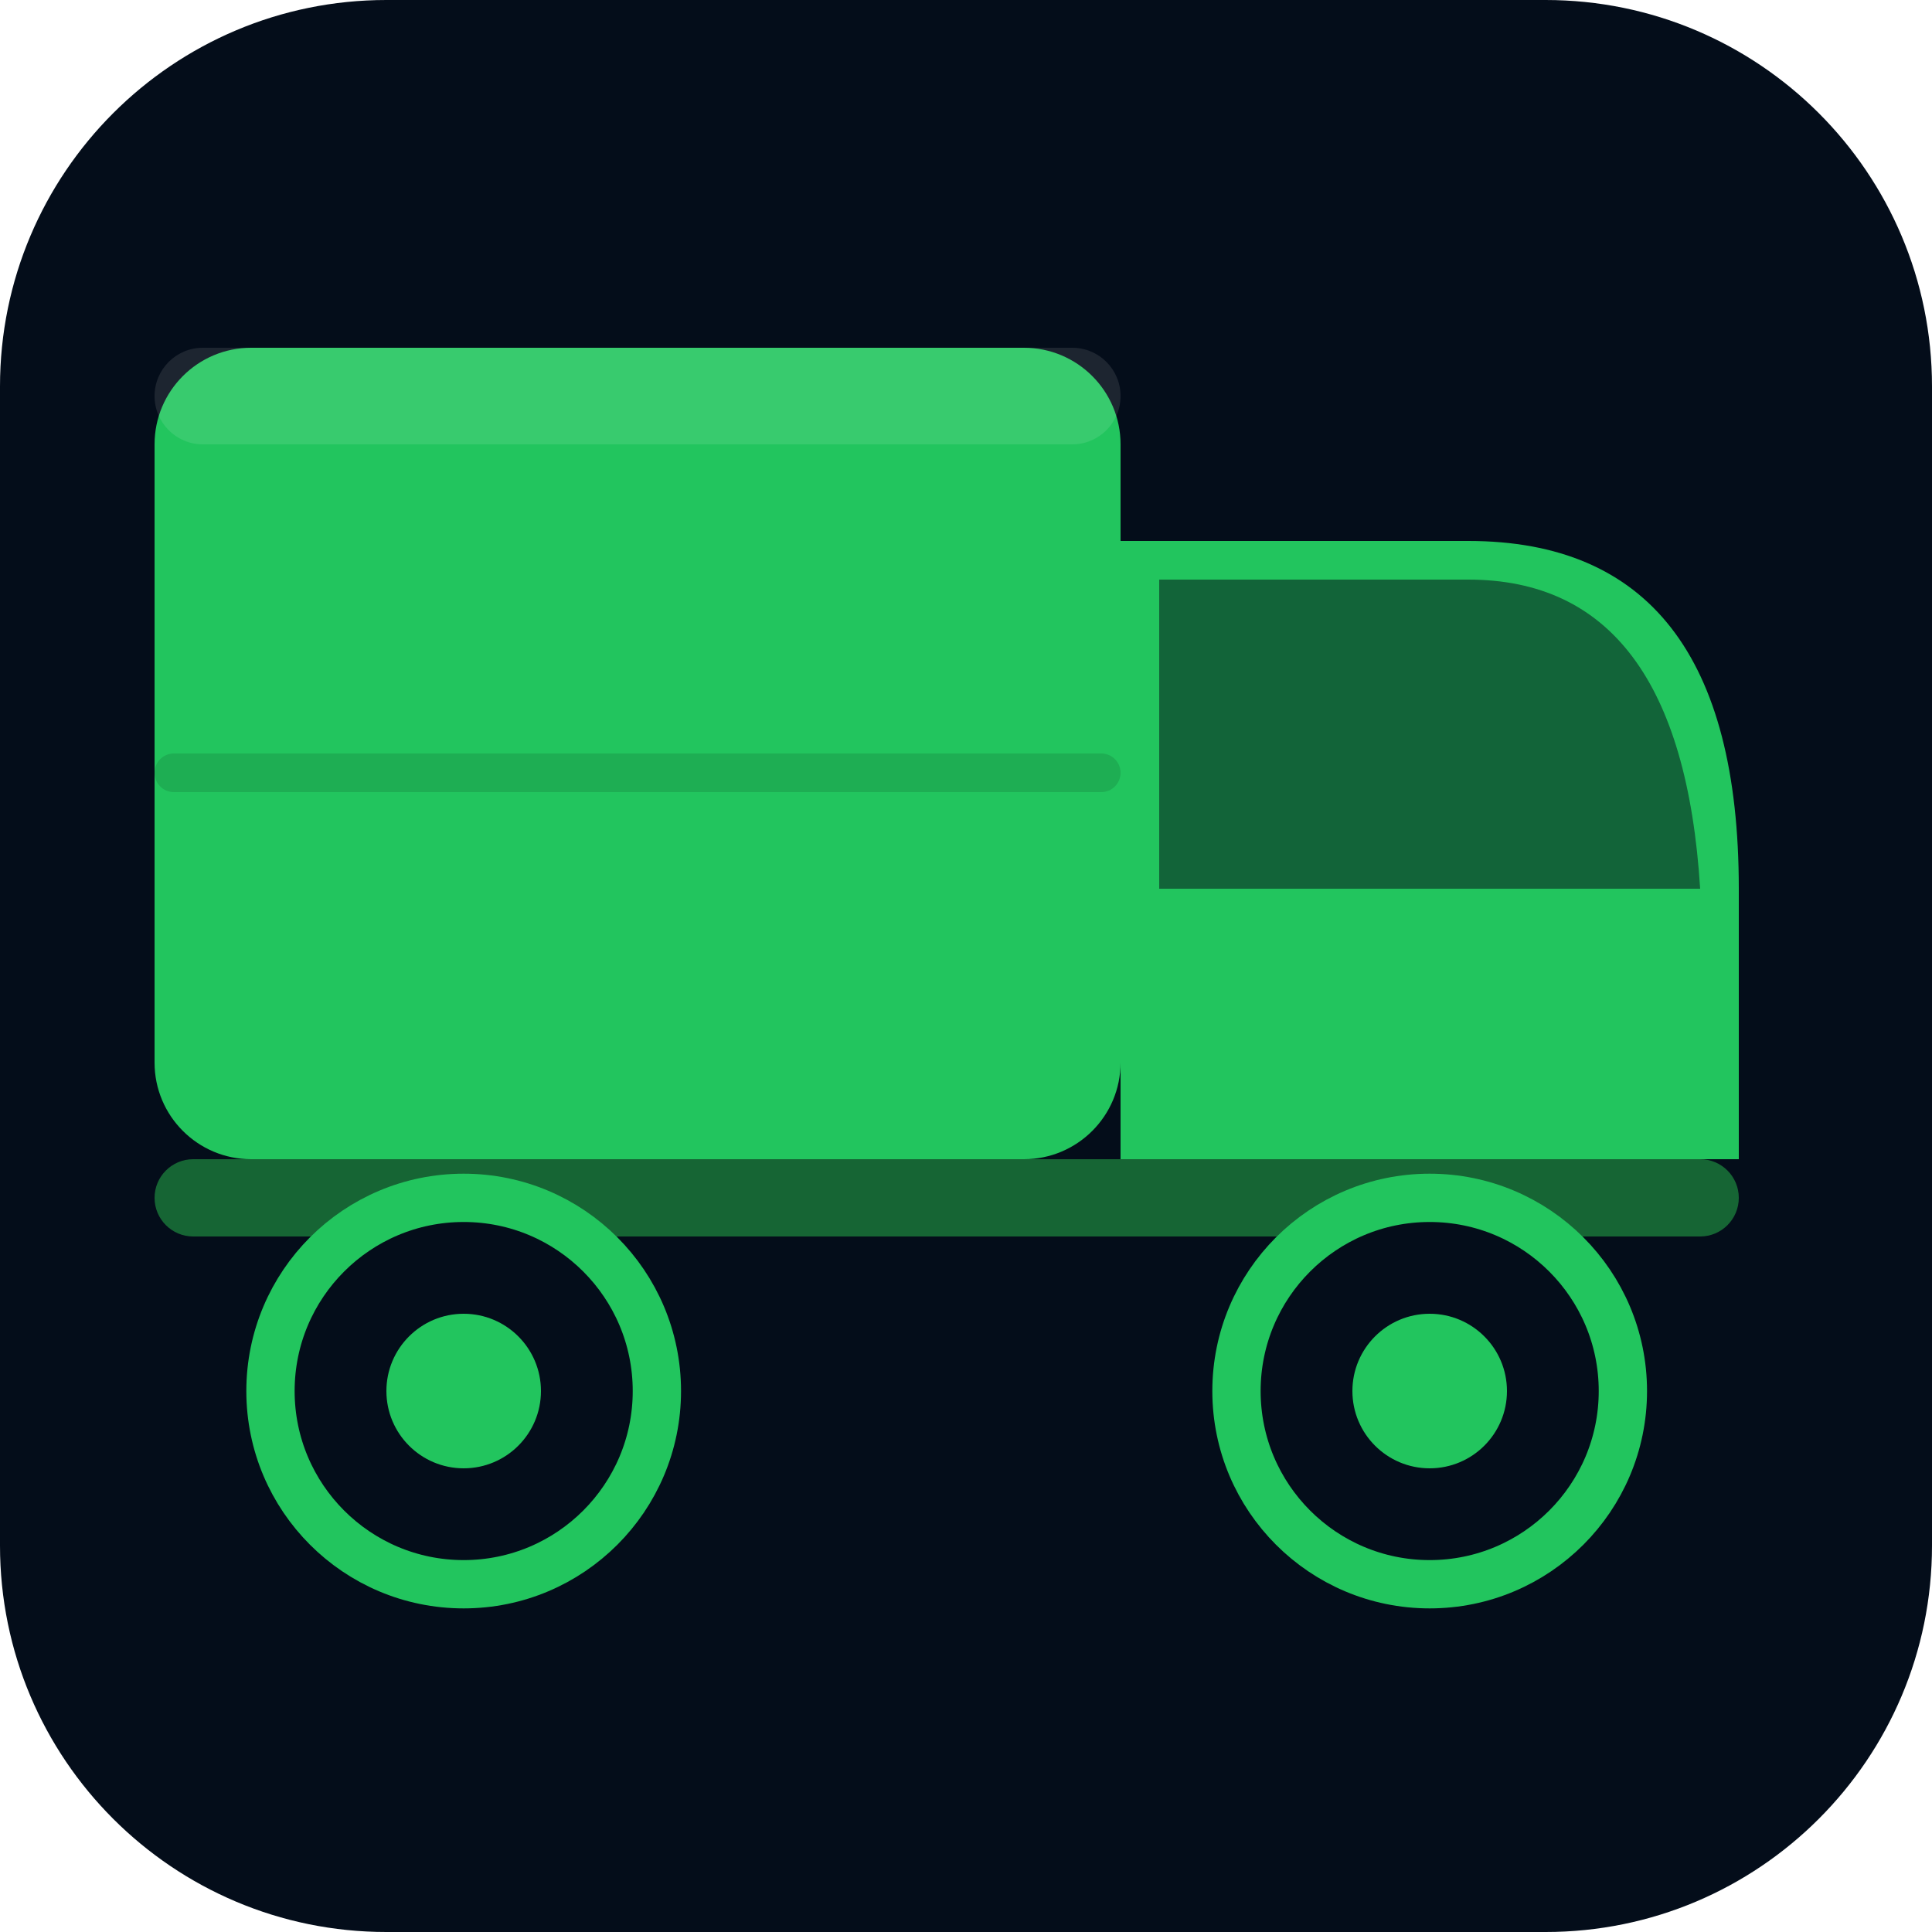
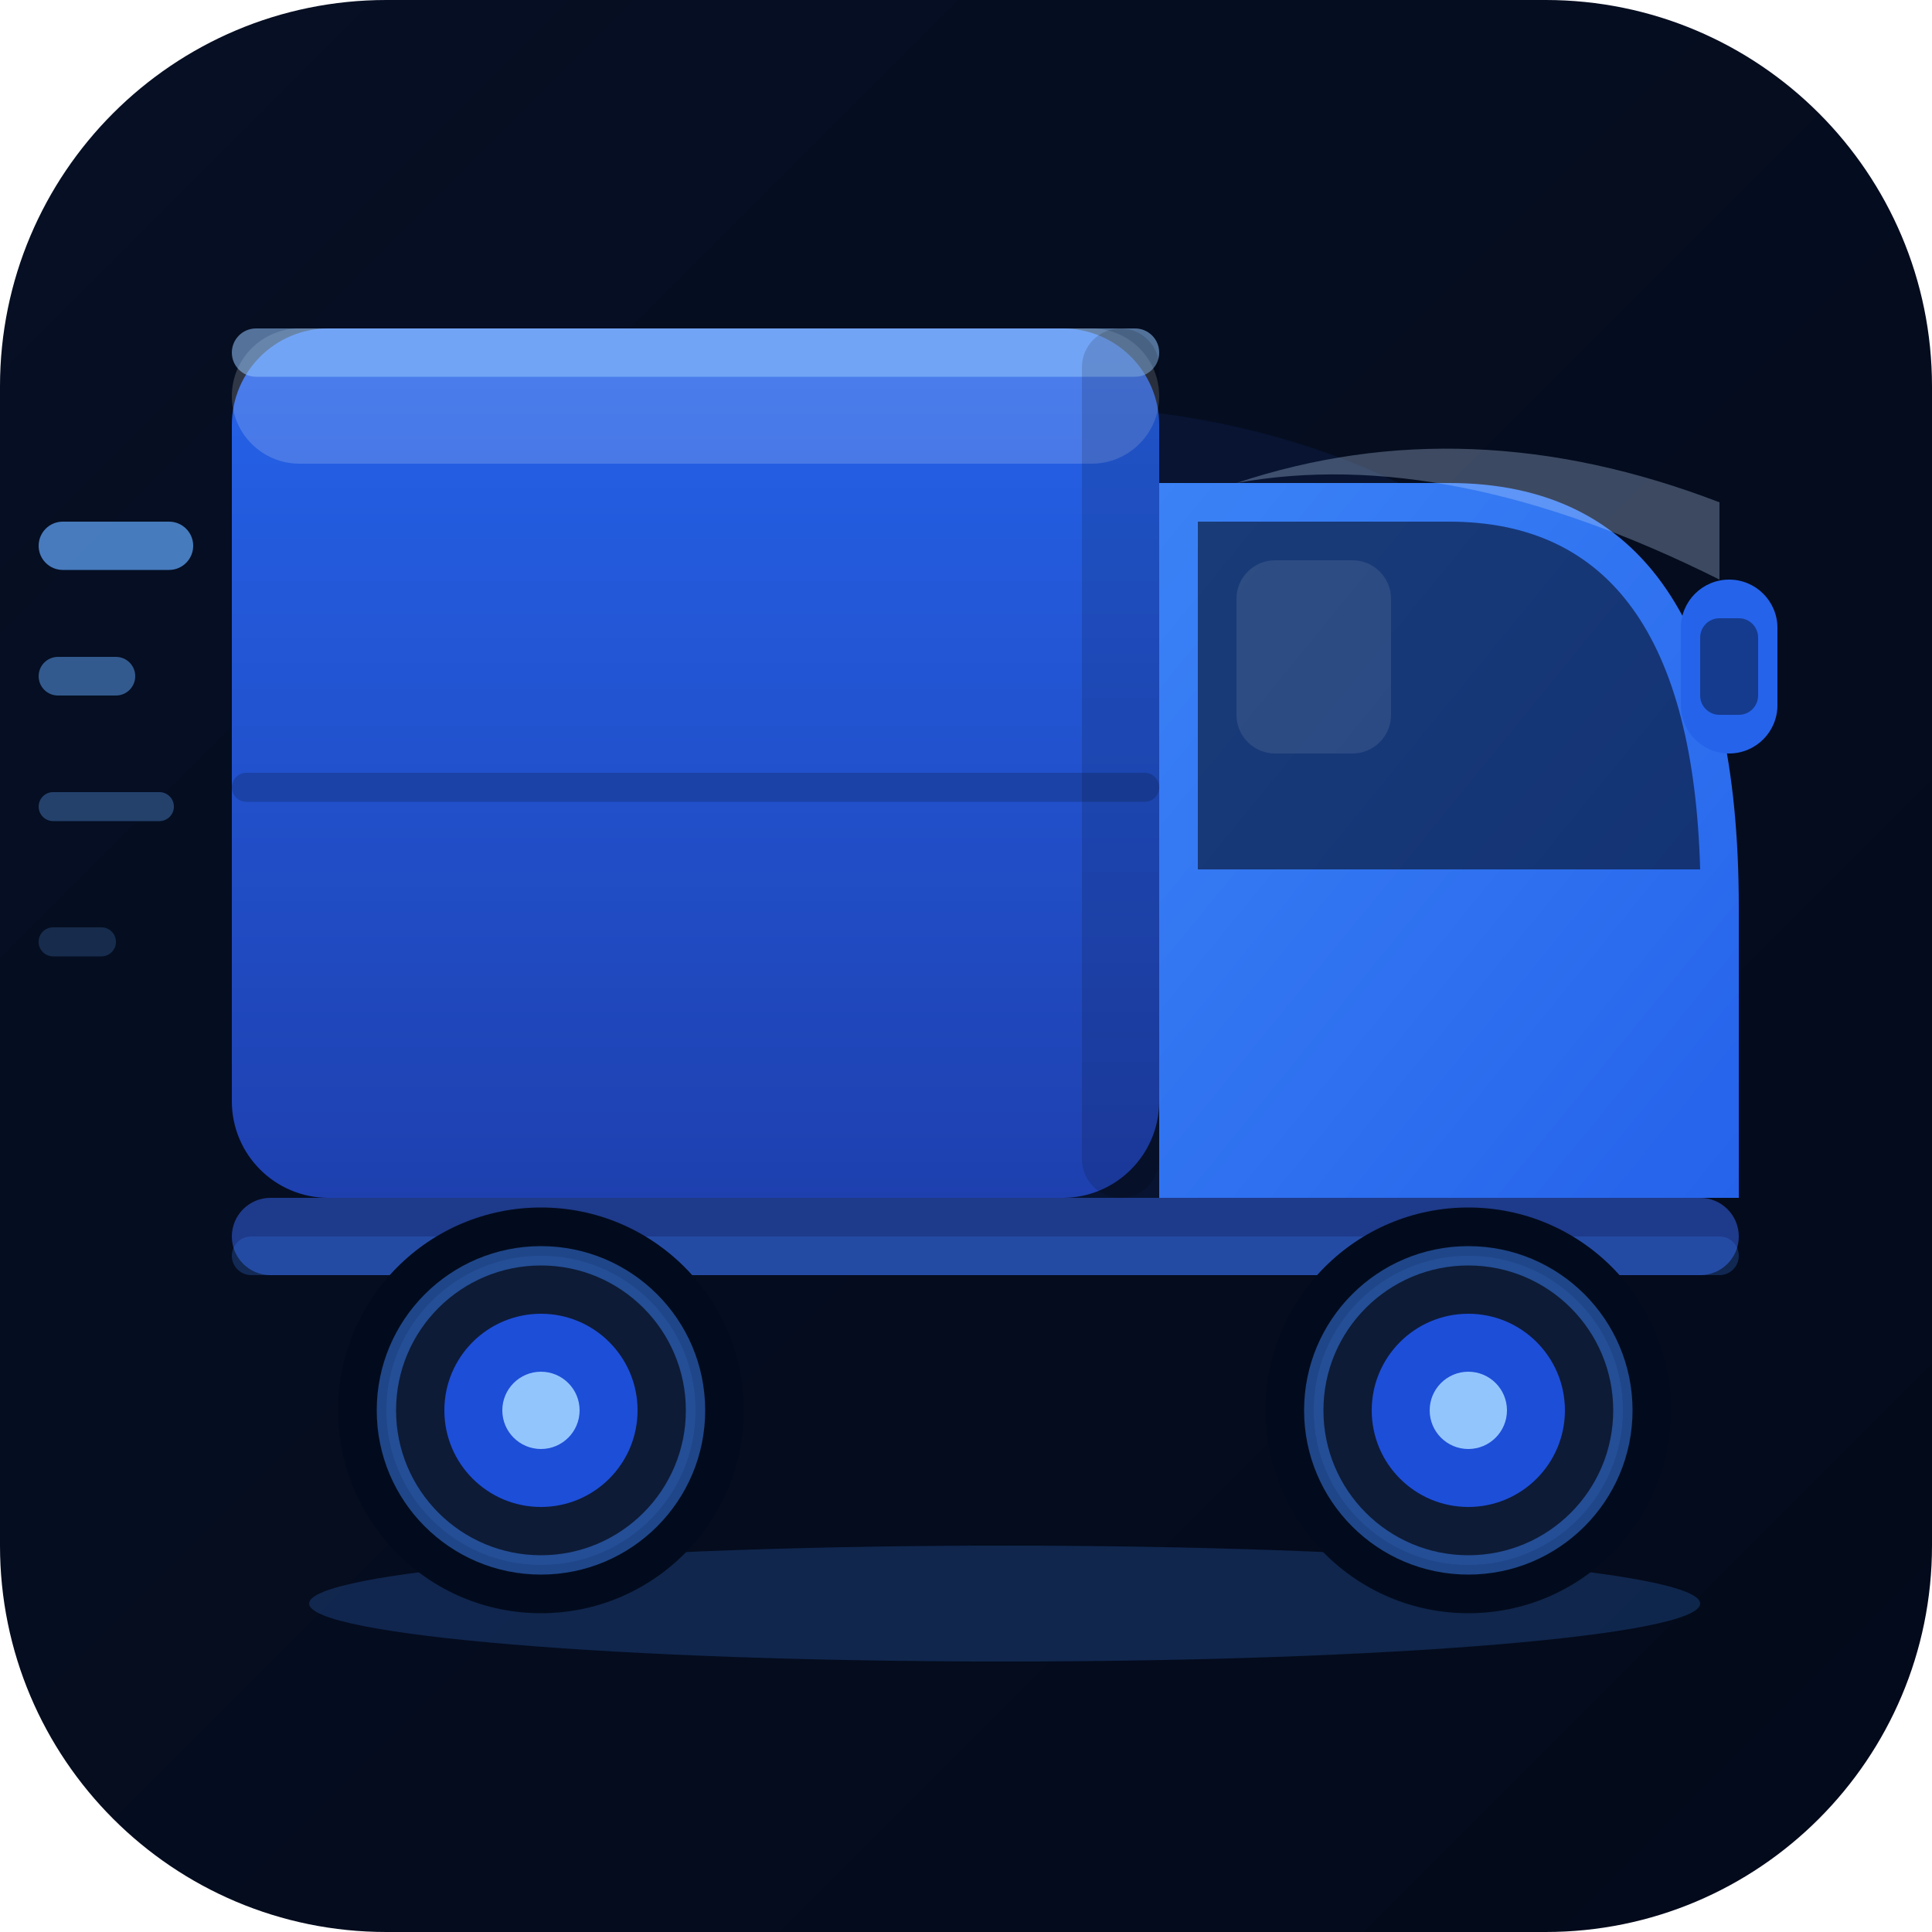
<svg xmlns="http://www.w3.org/2000/svg" viewBox="0 0 100 100" role="img" aria-label="Swift Freight Logistics">
-   <rect width="100" height="100" rx="20" fill="#040d1a" />
-   <rect x="8" y="18" width="50" height="42" rx="5" fill="#22c55e" />
-   <rect x="8" y="18" width="50" height="5" rx="2.5" fill="rgba(255,255,255,.1)" />
-   <rect x="8" y="39" width="50" height="2" rx="1" fill="rgba(0,0,0,.12)" />
-   <path d="M58 28 L58 60 L90 60 L90 46 Q90 28 76 28 Z" fill="#22c55e" />
-   <path d="M60 30 L60 46 L88 46 Q87 30 76 30 Z" fill="#030b17" opacity=".52" />
-   <rect x="8" y="60" width="82" height="4" rx="2" fill="#166534" />
-   <circle cx="24" cy="72" r="10" fill="#040d1a" stroke="#22c55e" stroke-width="2.5" />
-   <circle cx="24" cy="72" r="4" fill="#22c55e" />
-   <circle cx="74" cy="72" r="10" fill="#040d1a" stroke="#22c55e" stroke-width="2.5" />
-   <circle cx="74" cy="72" r="4" fill="#22c55e" />
+   <defs>
+     <linearGradient id="cargo-g" x1="0" y1="0" x2="0" y2="1">
+       <stop offset="0%" stop-color="#2563eb" />
+       <stop offset="100%" stop-color="#1e40af" />
+     </linearGradient>
+     <linearGradient id="cab-g" x1="0" y1="0" x2="1" y2="1">
+       <stop offset="0%" stop-color="#3b82f6" />
+       <stop offset="100%" stop-color="#2563eb" />
+     </linearGradient>
+     <linearGradient id="bg-g" x1="0" y1="0" x2="1" y2="1">
+       <stop offset="0%" stop-color="#060f24" />
+       <stop offset="100%" stop-color="#030a1a" />
+     </linearGradient>
+   </defs>
+   <rect width="100" height="100" rx="20" fill="url(#bg-g)" />
+   <ellipse cx="54" cy="43" rx="32" ry="22" fill="#1d4ed8" opacity="0.1" />
+   <ellipse cx="52" cy="83" rx="36" ry="3" fill="#3b82f6" opacity="0.22" />
+   <rect x="2" y="27" width="8" height="2.5" rx="1.25" fill="#60a5fa" opacity="0.72" />
+   <rect x="2" y="34" width="5" height="2" rx="1" fill="#60a5fa" opacity="0.5" />
+   <rect x="2" y="41" width="7" height="1.5" rx=".75" fill="#60a5fa" opacity="0.34" />
+   <rect x="2" y="48" width="4" height="1.5" rx=".75" fill="#60a5fa" opacity="0.2" />
+   <rect x="12" y="17" width="48" height="45" rx="5" fill="url(#cargo-g)" />
+   <rect x="12" y="17" width="48" height="7" rx="3.5" fill="rgba(255,255,255,.17)" />
+   <rect x="12" y="17" width="48" height="2.5" rx="1.25" fill="#93c5fd" opacity="0.55" />
+   <rect x="12" y="40" width="48" height="1.5" rx=".75" fill="rgba(0,0,0,.18)" />
+   <rect x="56" y="17" width="4" height="45" rx="2" fill="rgba(0,0,0,.14)" />
+   <path d="M60 25 L60 62 L90 62 L90 47 Q90 25 75 25 Z" fill="url(#cab-g)" />
+   <path d="M64 25 Q75 23 89 30 L89 26 Q76 21 64 25 Z" fill="#bfdbfe" opacity="0.3" />
+   <path d="M62 27 L62 45 L88 45 Q87.5 27 75 27 Z" fill="#020b1d" opacity="0.58" />
+   <rect x="64" y="29" width="8" height="10" rx="2" fill="rgba(255,255,255,.09)" />
+   <rect x="87" y="30" width="5" height="9" rx="2.5" fill="#2563eb" />
+   <rect x="88" y="32" width="3" height="5" rx="1" fill="#020b1d" opacity="0.45" />
+   <rect x="12" y="62" width="78" height="4" rx="2" fill="#1e3a8a" />
+   <rect x="12" y="64" width="78" height="2" rx="1" fill="rgba(59,130,246,.25)" />
+   <circle cx="28" cy="73" r="10.5" fill="#020b1d" />
+   <circle cx="28" cy="73" r="8" fill="#0d1b36" />
+   <circle cx="28" cy="73" r="5" fill="#1d4ed8" />
+   <circle cx="28" cy="73" r="2" fill="#93c5fd" />
+   <circle cx="28" cy="73" r="8" fill="none" stroke="#3b82f6" stroke-width="1" opacity="0.5" />
+   <circle cx="76" cy="73" r="10.5" fill="#020b1d" />
+   <circle cx="76" cy="73" r="8" fill="#0d1b36" />
+   <circle cx="76" cy="73" r="5" fill="#1d4ed8" />
+   <circle cx="76" cy="73" r="2" fill="#93c5fd" />
+   <circle cx="76" cy="73" r="8" fill="none" stroke="#3b82f6" stroke-width="1" opacity="0.5" />
</svg>
